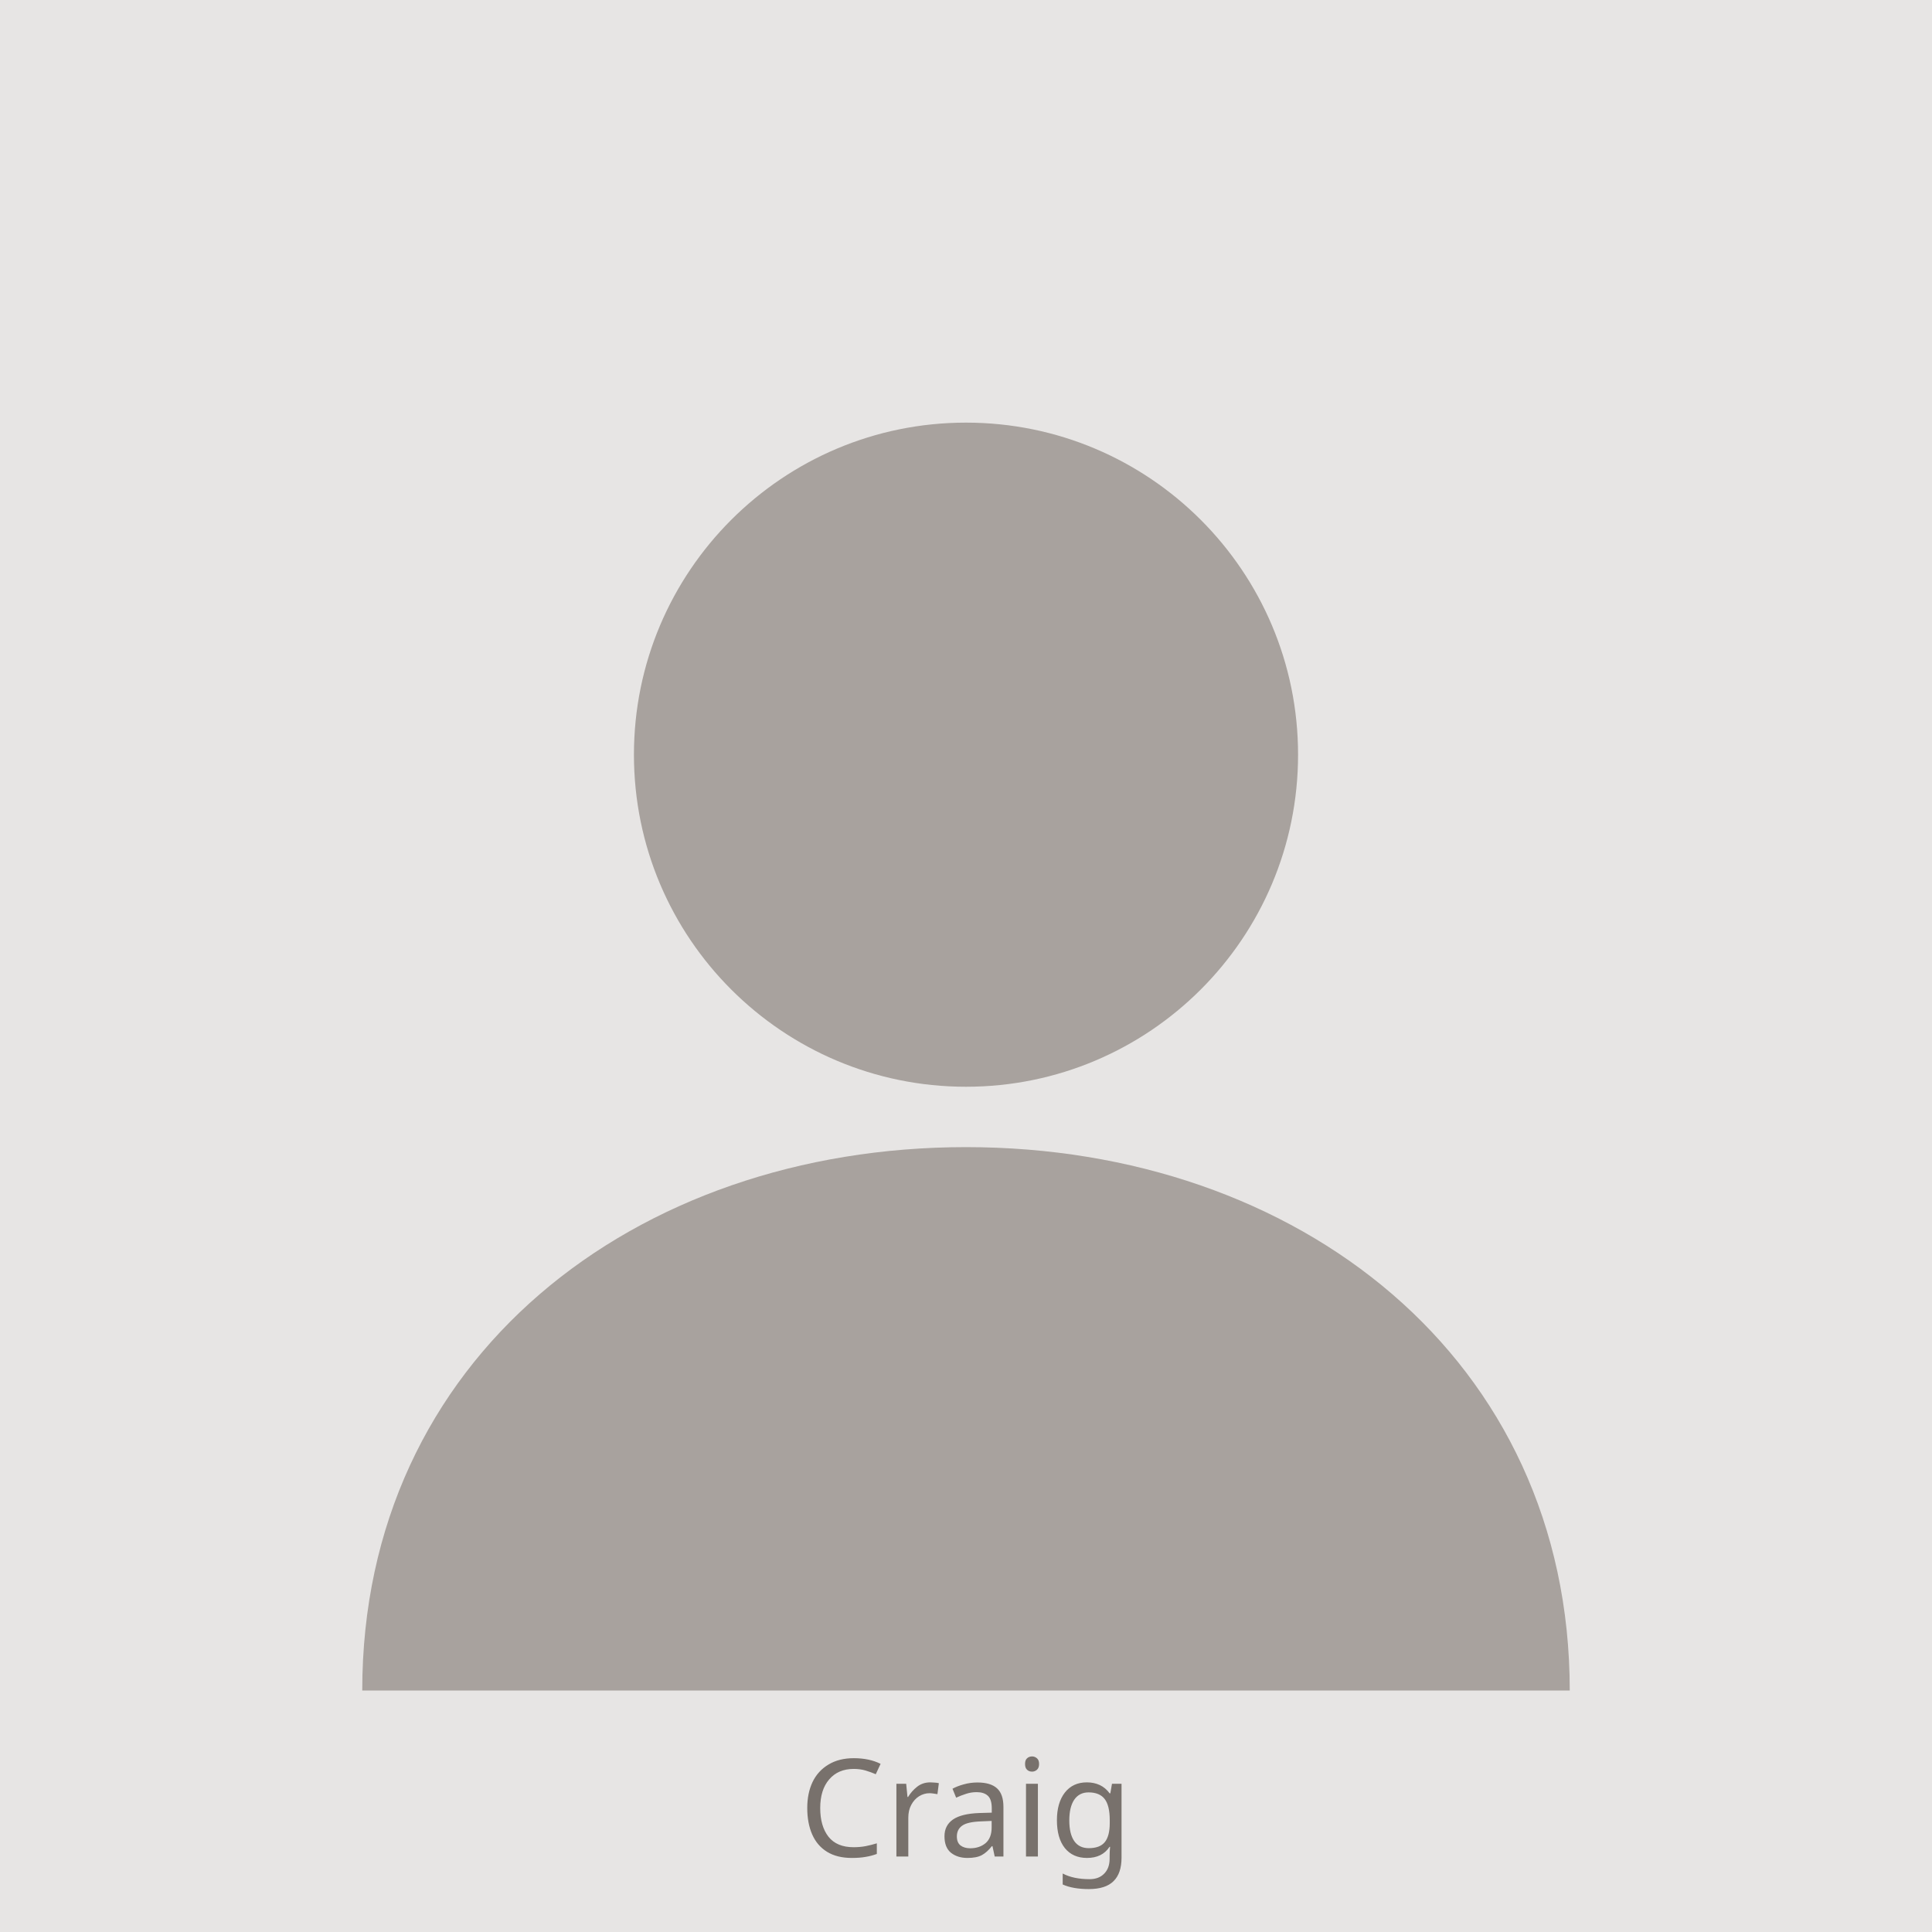
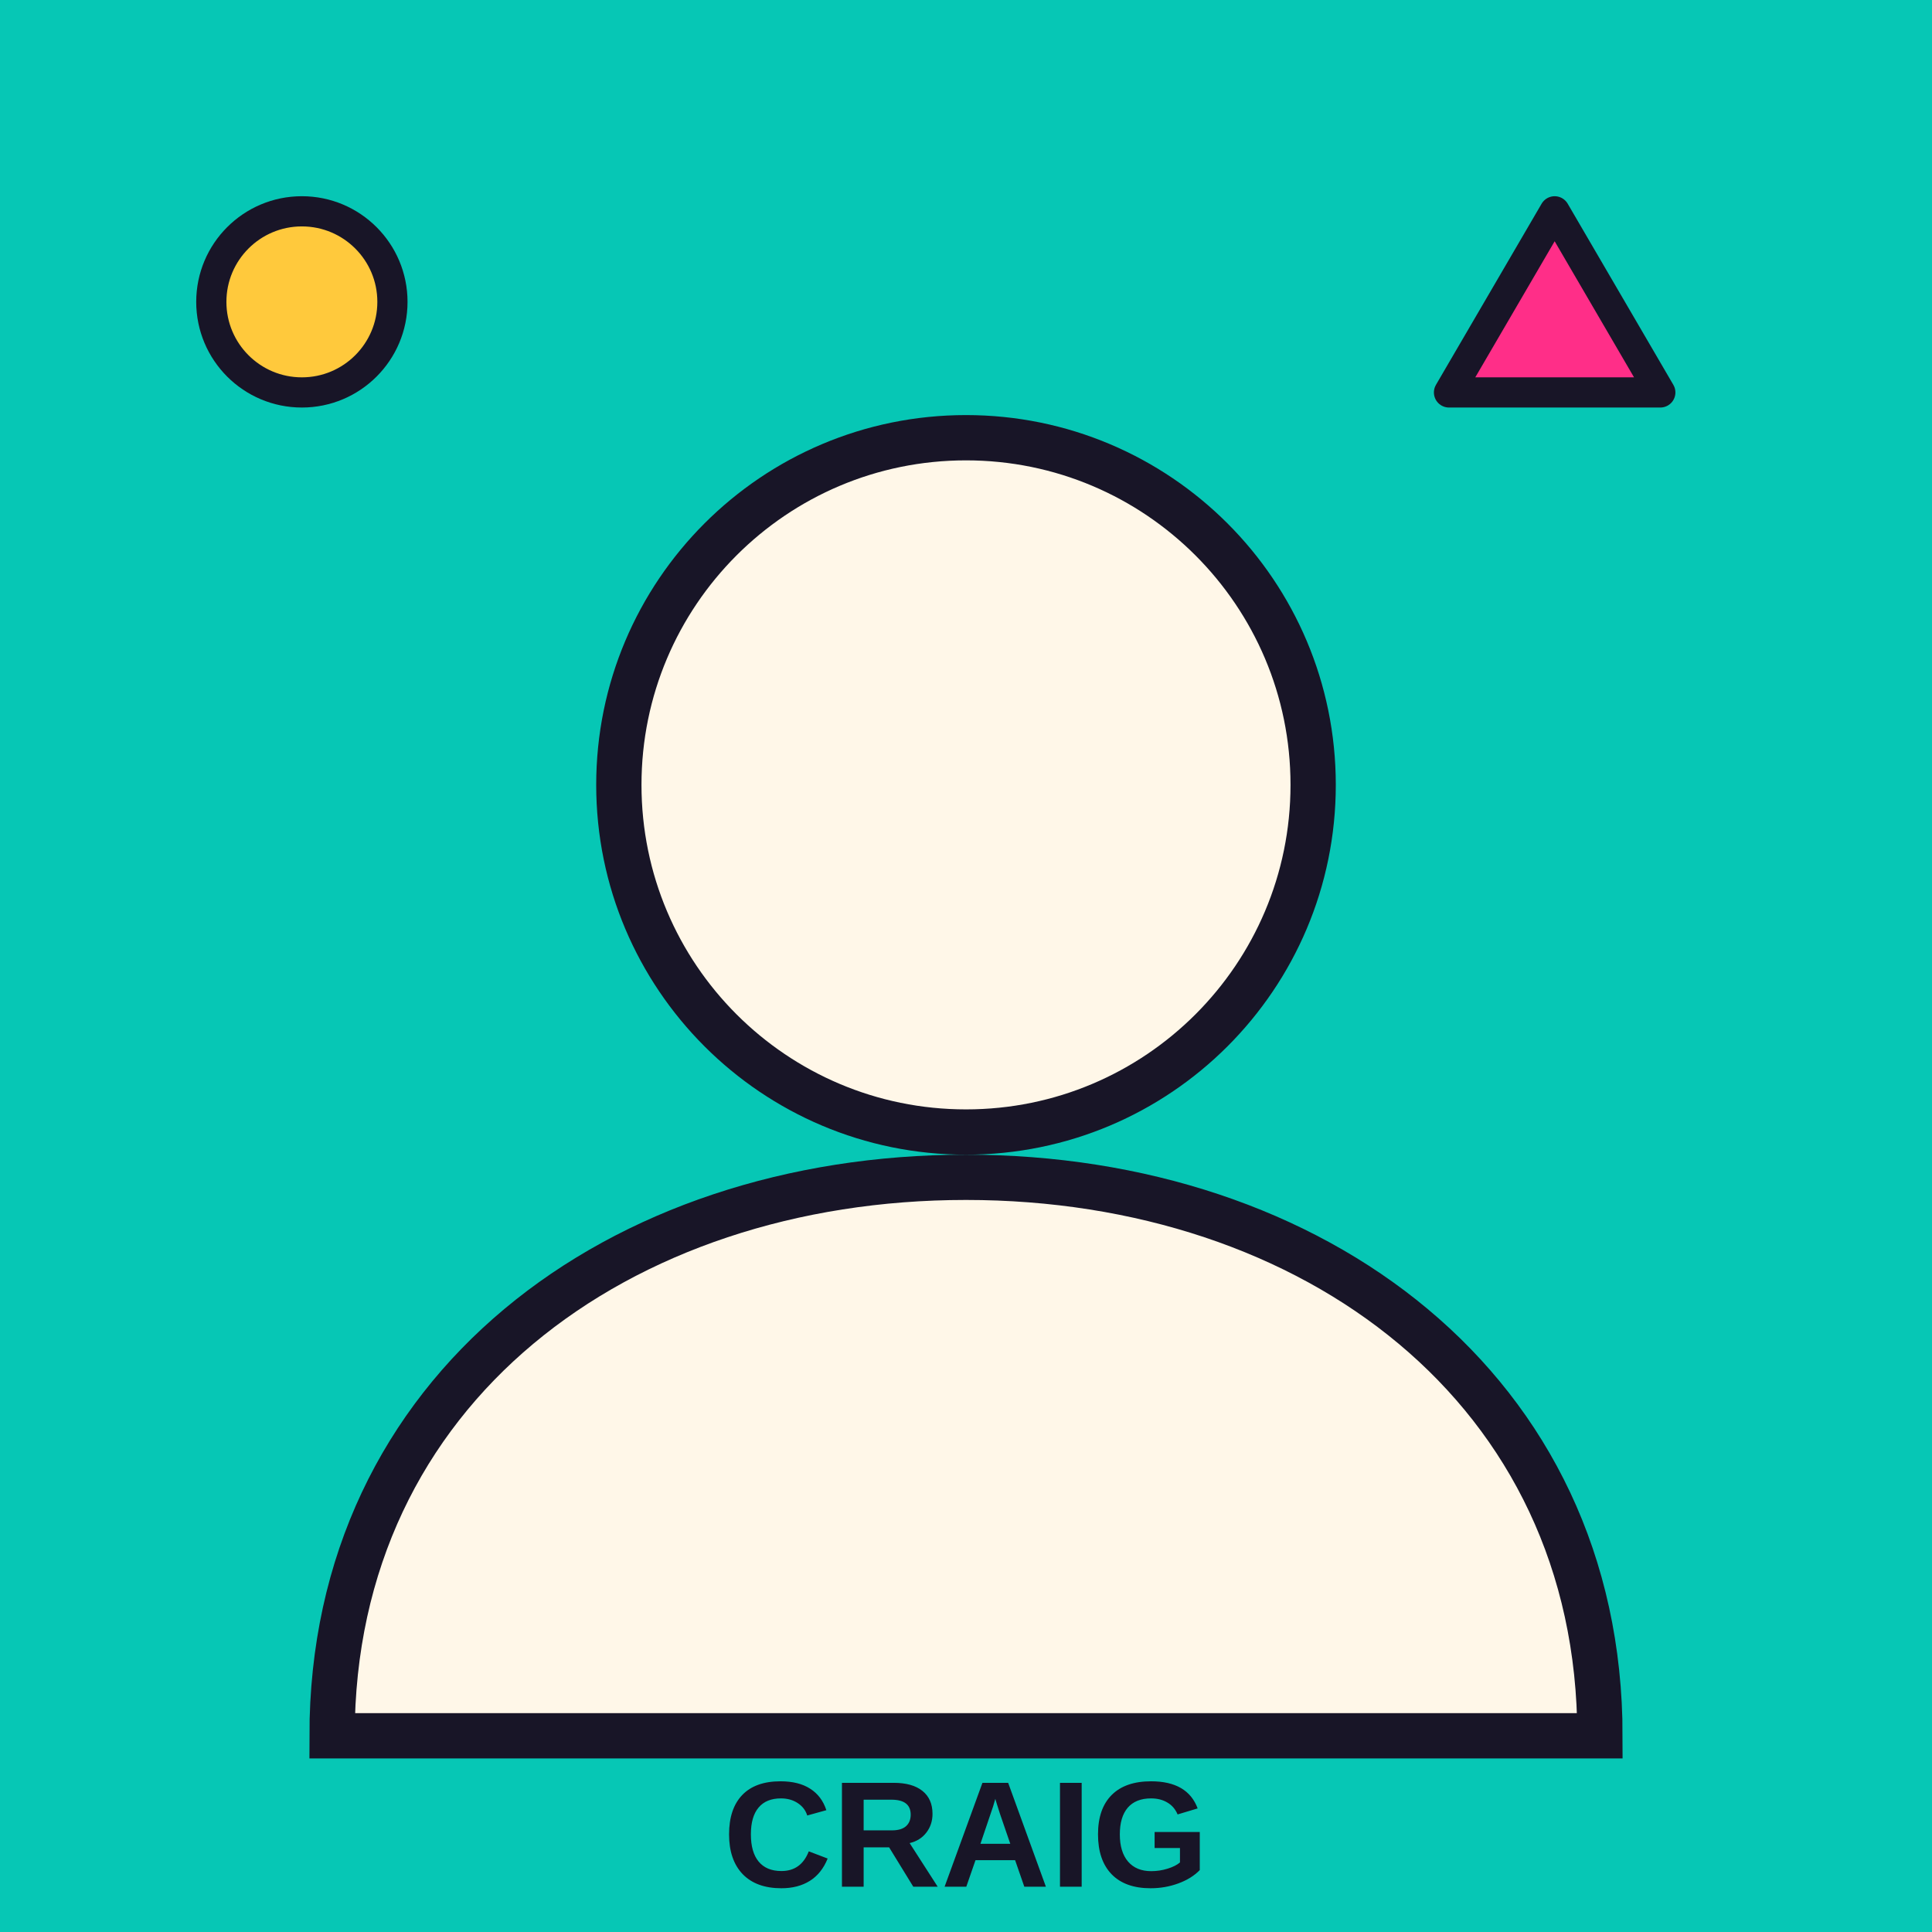
<svg xmlns="http://www.w3.org/2000/svg" width="256" height="256" viewBox="0 0 256 256" role="img" aria-label="Craig headshot placeholder">
-   <rect width="256" height="256" fill="#e7e5e4" />
-   <circle cx="128" cy="100" r="44" fill="#a8a29e" />
-   <path d="M48 224c0-44 36-72 80-72s80 28 80 72z" fill="#a8a29e" />
-   <text x="128" y="246" text-anchor="middle" font-family="sans-serif" font-size="18" fill="#78716c">Craig</text>
+   <rect width="256" height="256" fill="#06c7b5" />
+   <circle cx="128" cy="104" r="46" fill="#fff7e8" stroke="#181527" stroke-width="6" />
+   <path d="M44 230c0-46 38-74 84-74s84 28 84 74z" fill="#fff7e8" stroke="#181527" stroke-width="6" />
+   <circle cx="40" cy="40" r="12" fill="#ffc93c" stroke="#181527" stroke-width="4" />
+   <path d="M206 28l14 24h-28z" fill="#ff2e88" stroke="#181527" stroke-width="4" stroke-linejoin="round" />
+   <text x="128" y="250" text-anchor="middle" font-family="Arial, sans-serif" font-weight="700" font-size="20" fill="#181527">CRAIG</text>
</svg>
